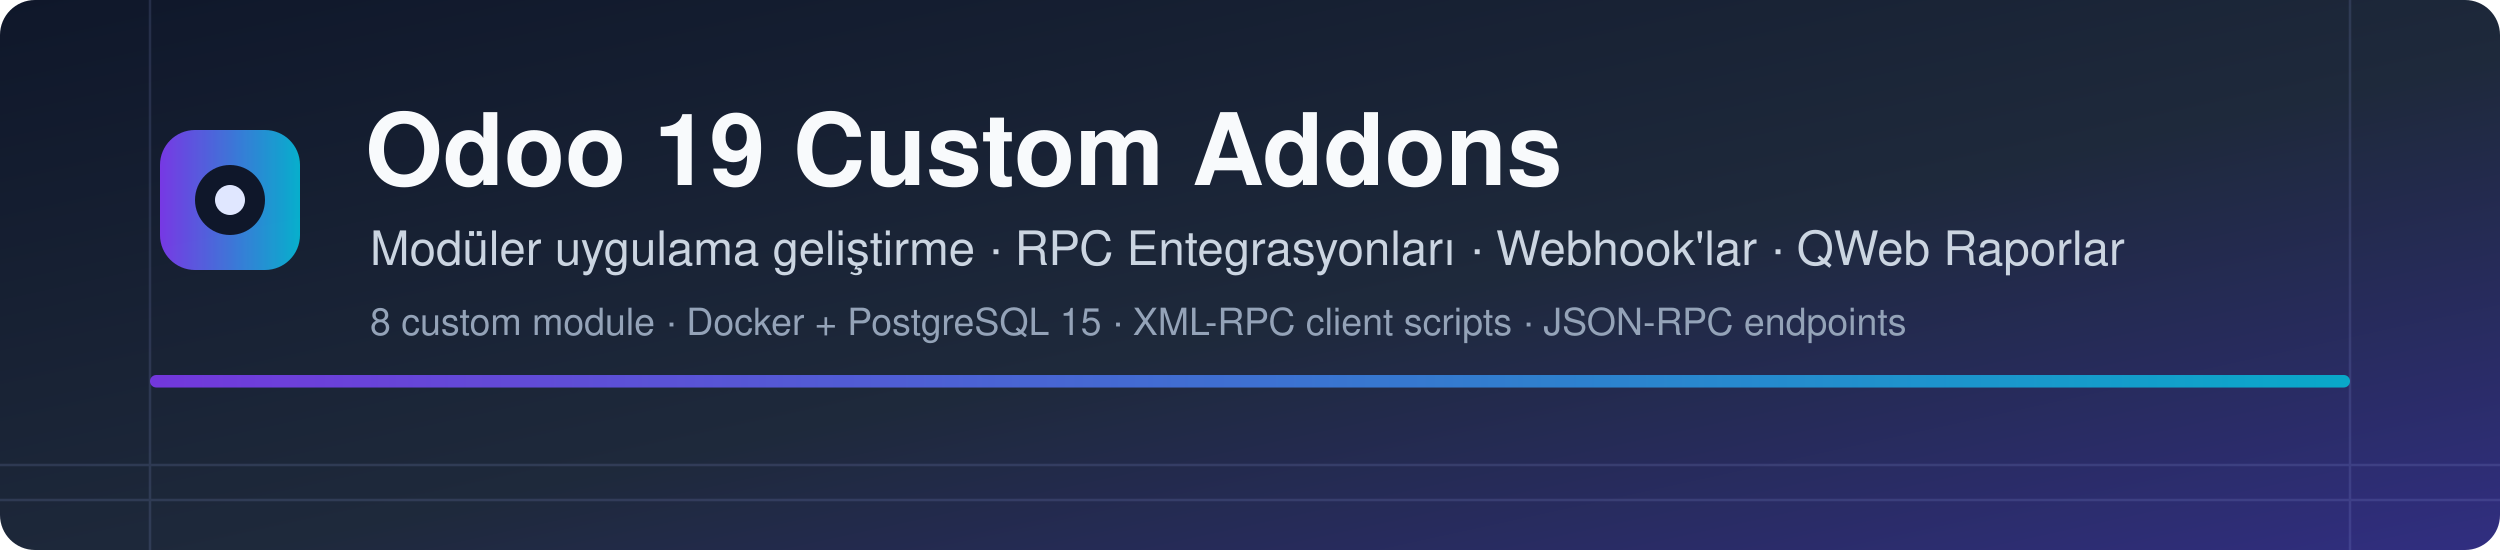
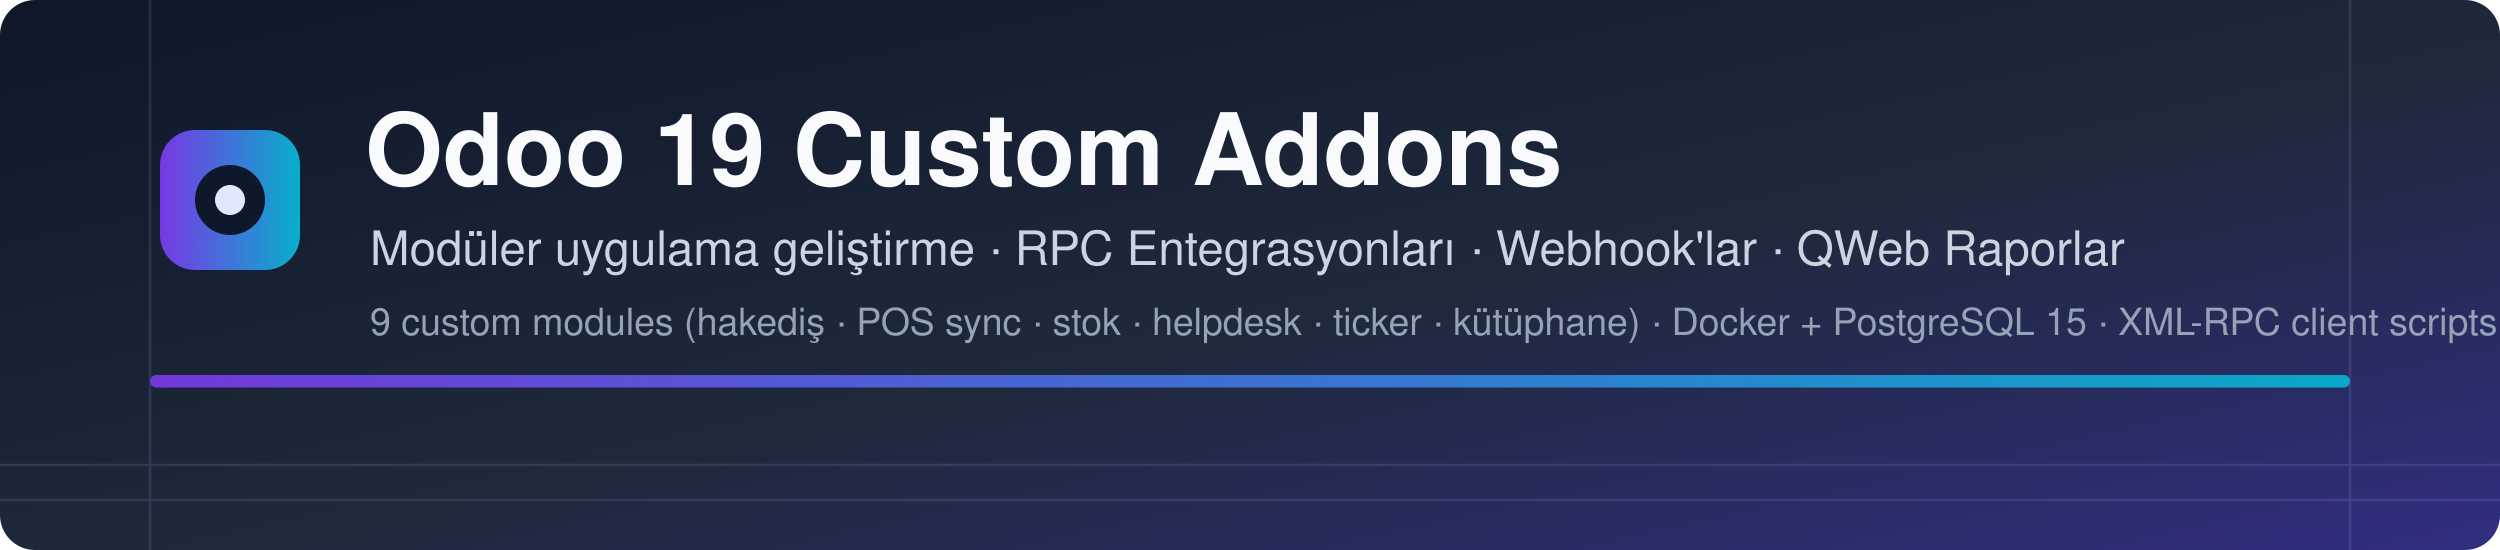
<svg xmlns="http://www.w3.org/2000/svg" width="1000" height="220" viewBox="0 0 1000 220" role="img" aria-label="Odoo 19 Custom Addons Showcase">
  <defs>
    <linearGradient id="bg" x1="0" y1="0" x2="1" y2="1">
      <stop offset="0" stop-color="#0f172a" />
      <stop offset="0.55" stop-color="#1e293b" />
      <stop offset="1" stop-color="#312e81" />
    </linearGradient>
    <linearGradient id="accent" x1="0" y1="0" x2="1" y2="0">
      <stop offset="0" stop-color="#7c3aed" />
      <stop offset="1" stop-color="#06b6d4" />
    </linearGradient>
    <linearGradient id="panel" x1="0" y1="0" x2="0" y2="1">
      <stop offset="0" stop-color="#ffffff" stop-opacity="0.08" />
      <stop offset="1" stop-color="#ffffff" stop-opacity="0.03" />
    </linearGradient>
  </defs>
  <rect width="1000" height="220" rx="14" fill="url(#bg)" />
  <g opacity="0.14" stroke="#a5b4fc" stroke-width="1">
    <path d="M0 186 H1000" />
    <path d="M0 200 H1000" />
    <path d="M60 0 V220" />
    <path d="M940 0 V220" />
  </g>
  <rect x="60" y="150" width="880" height="5" rx="2.5" fill="url(#accent)" opacity="0.9" />
  <g transform="translate(64 52)">
    <rect x="0" y="0" width="56" height="56" rx="14" fill="url(#accent)" opacity="0.95" />
    <circle cx="28" cy="28" r="14" fill="#0f172a" />
    <circle cx="28" cy="28" r="6" fill="#e0e7ff" />
  </g>
  <text x="146" y="74" font-family="Helvetica,Arial,sans-serif" font-size="40" font-weight="700" fill="#f8fafc">Odoo 19 Custom Addons</text>
  <text x="148" y="106" font-family="Helvetica,Arial,sans-serif" font-size="19" fill="#cbd5e1">Modüler uygulama geliştirme · RPC Entegrasyonları · Webhook'lar · QWeb Raporlar</text>
-   <text x="148" y="134" font-family="Helvetica,Arial,sans-serif" font-size="15" fill="#94a3b8">8 custom module · Docker + PostgreSQL 15 · XML-RPC client scripts · JSON-RPC endpoints</text>
+   <text x="148" y="134" font-family="Helvetica,Arial,sans-serif" font-size="15" fill="#94a3b8">9 custom modules (hakediş · POS sync · stok · helpdesk · ticker · kütüphane) · Docker + PostgreSQL 15 · XML-RPC client scripts · JSON-RPC endpoints</text>
</svg>
